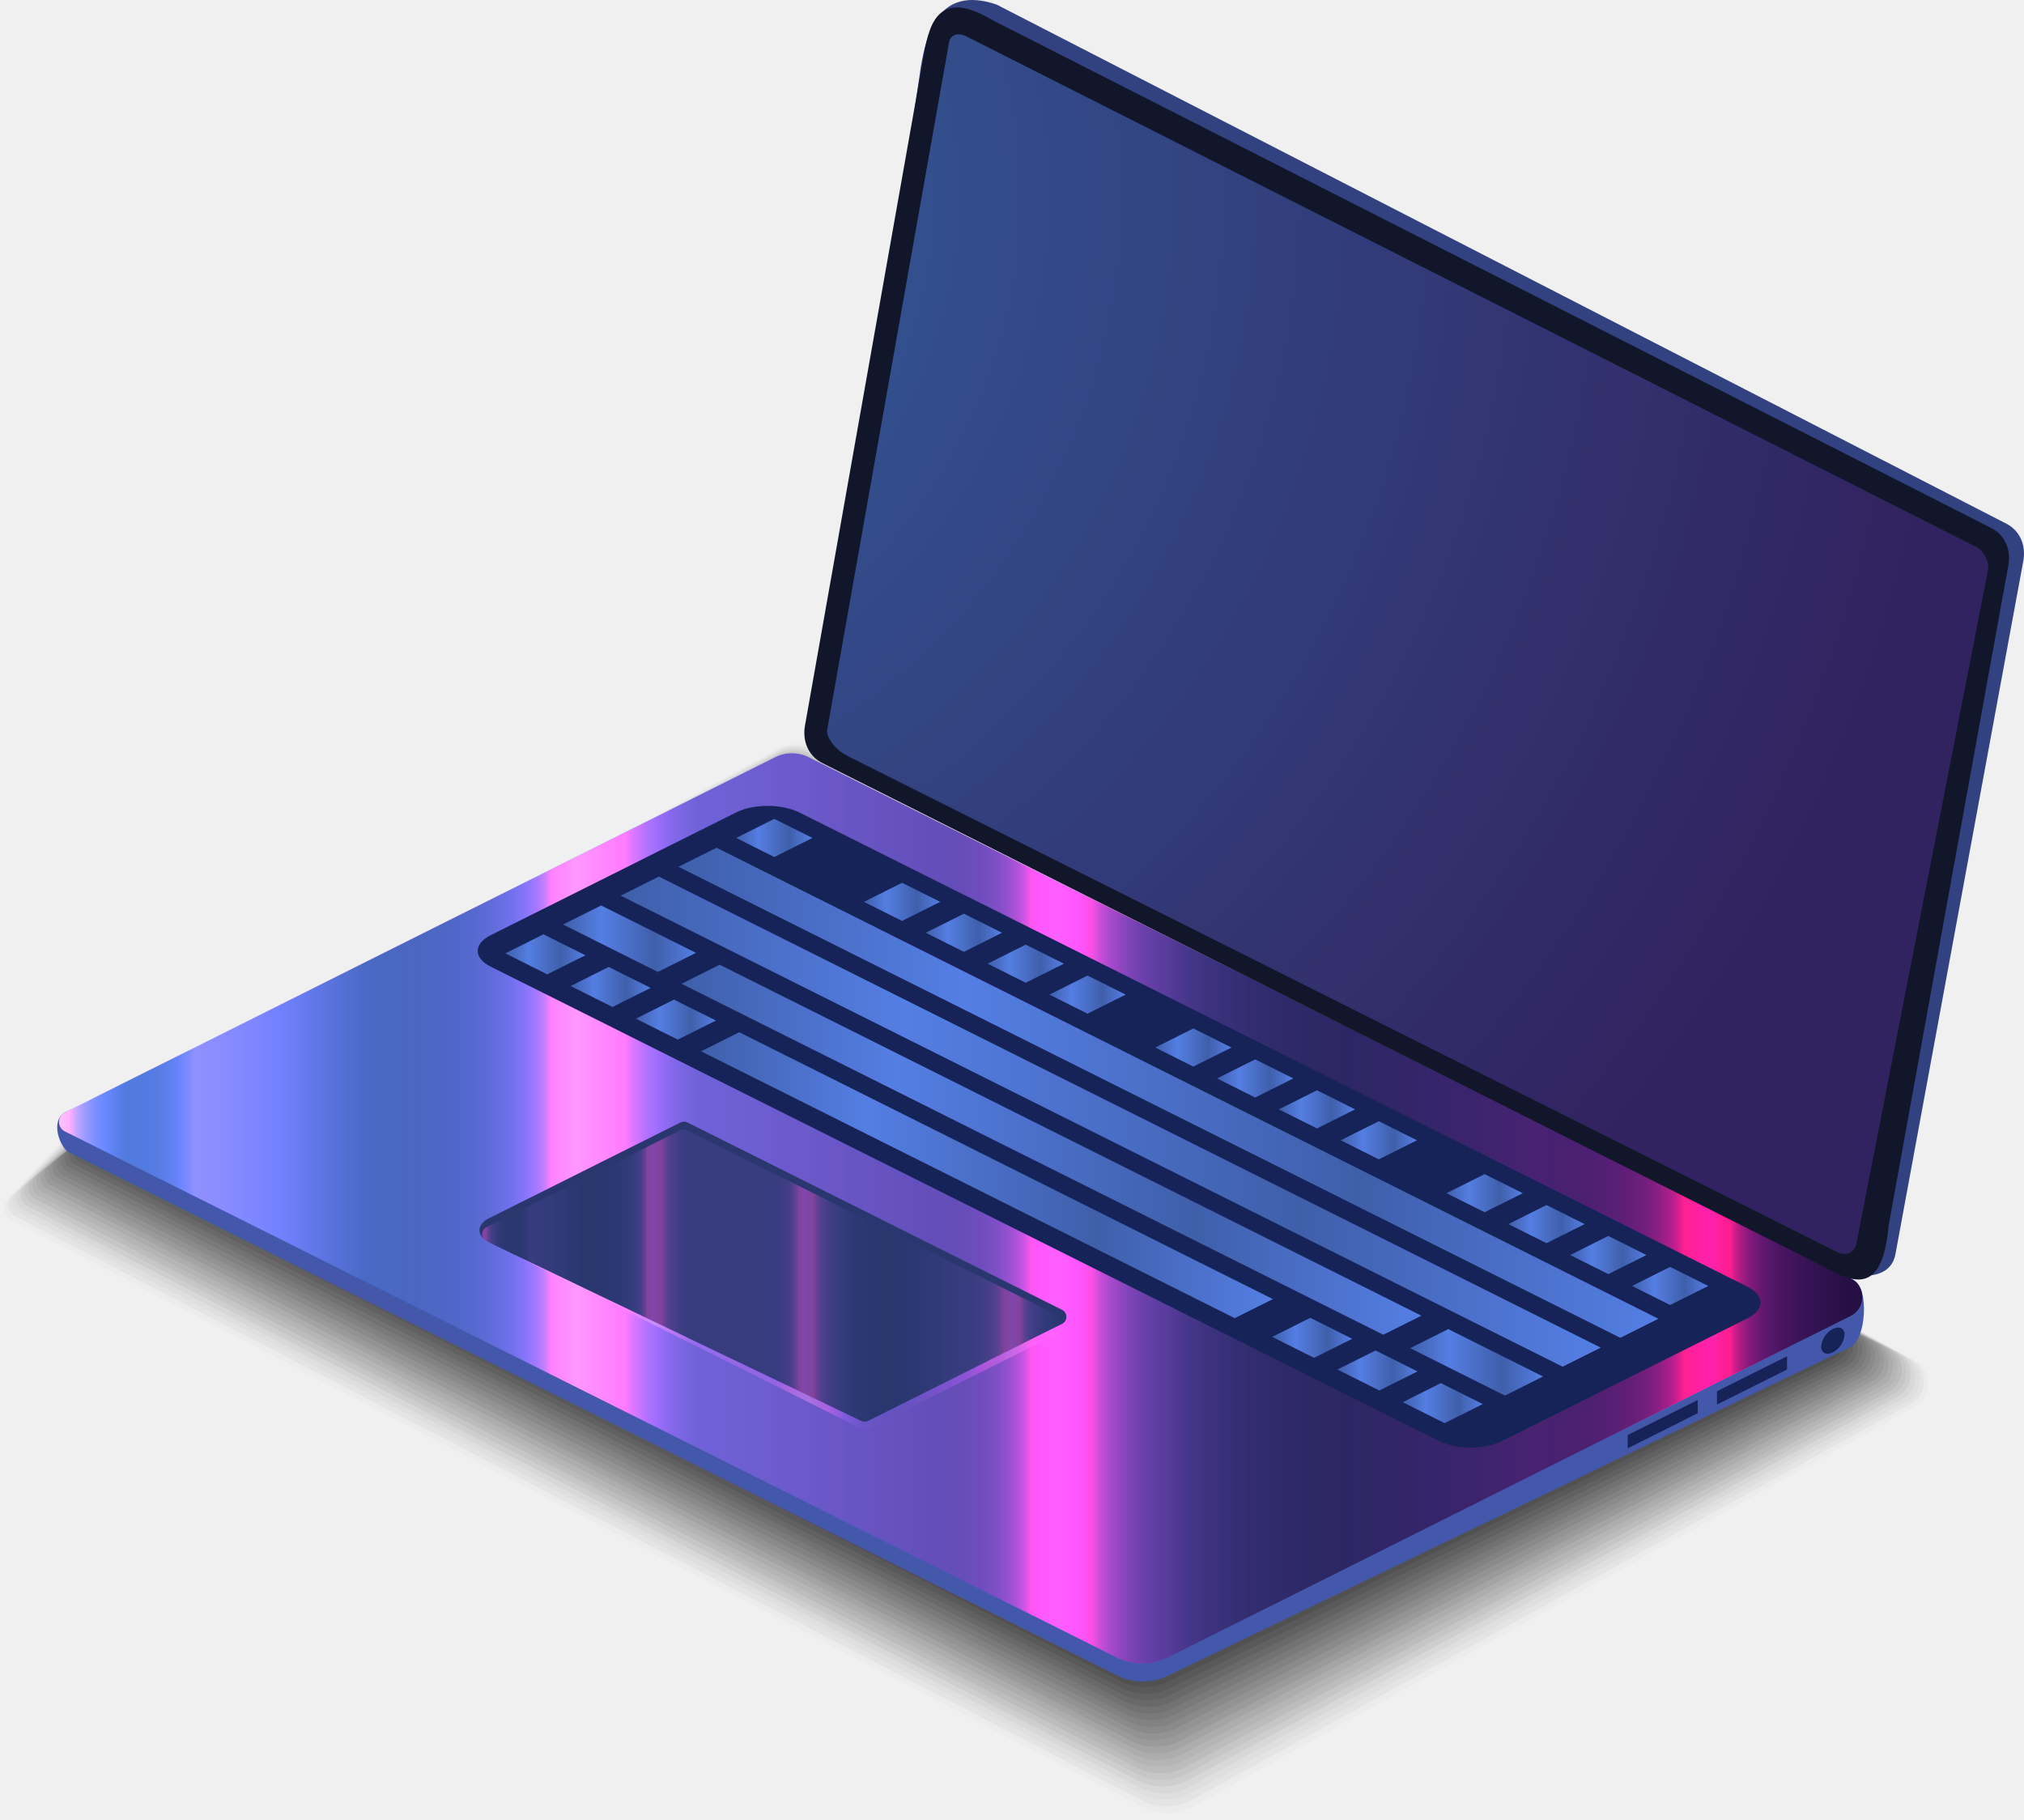
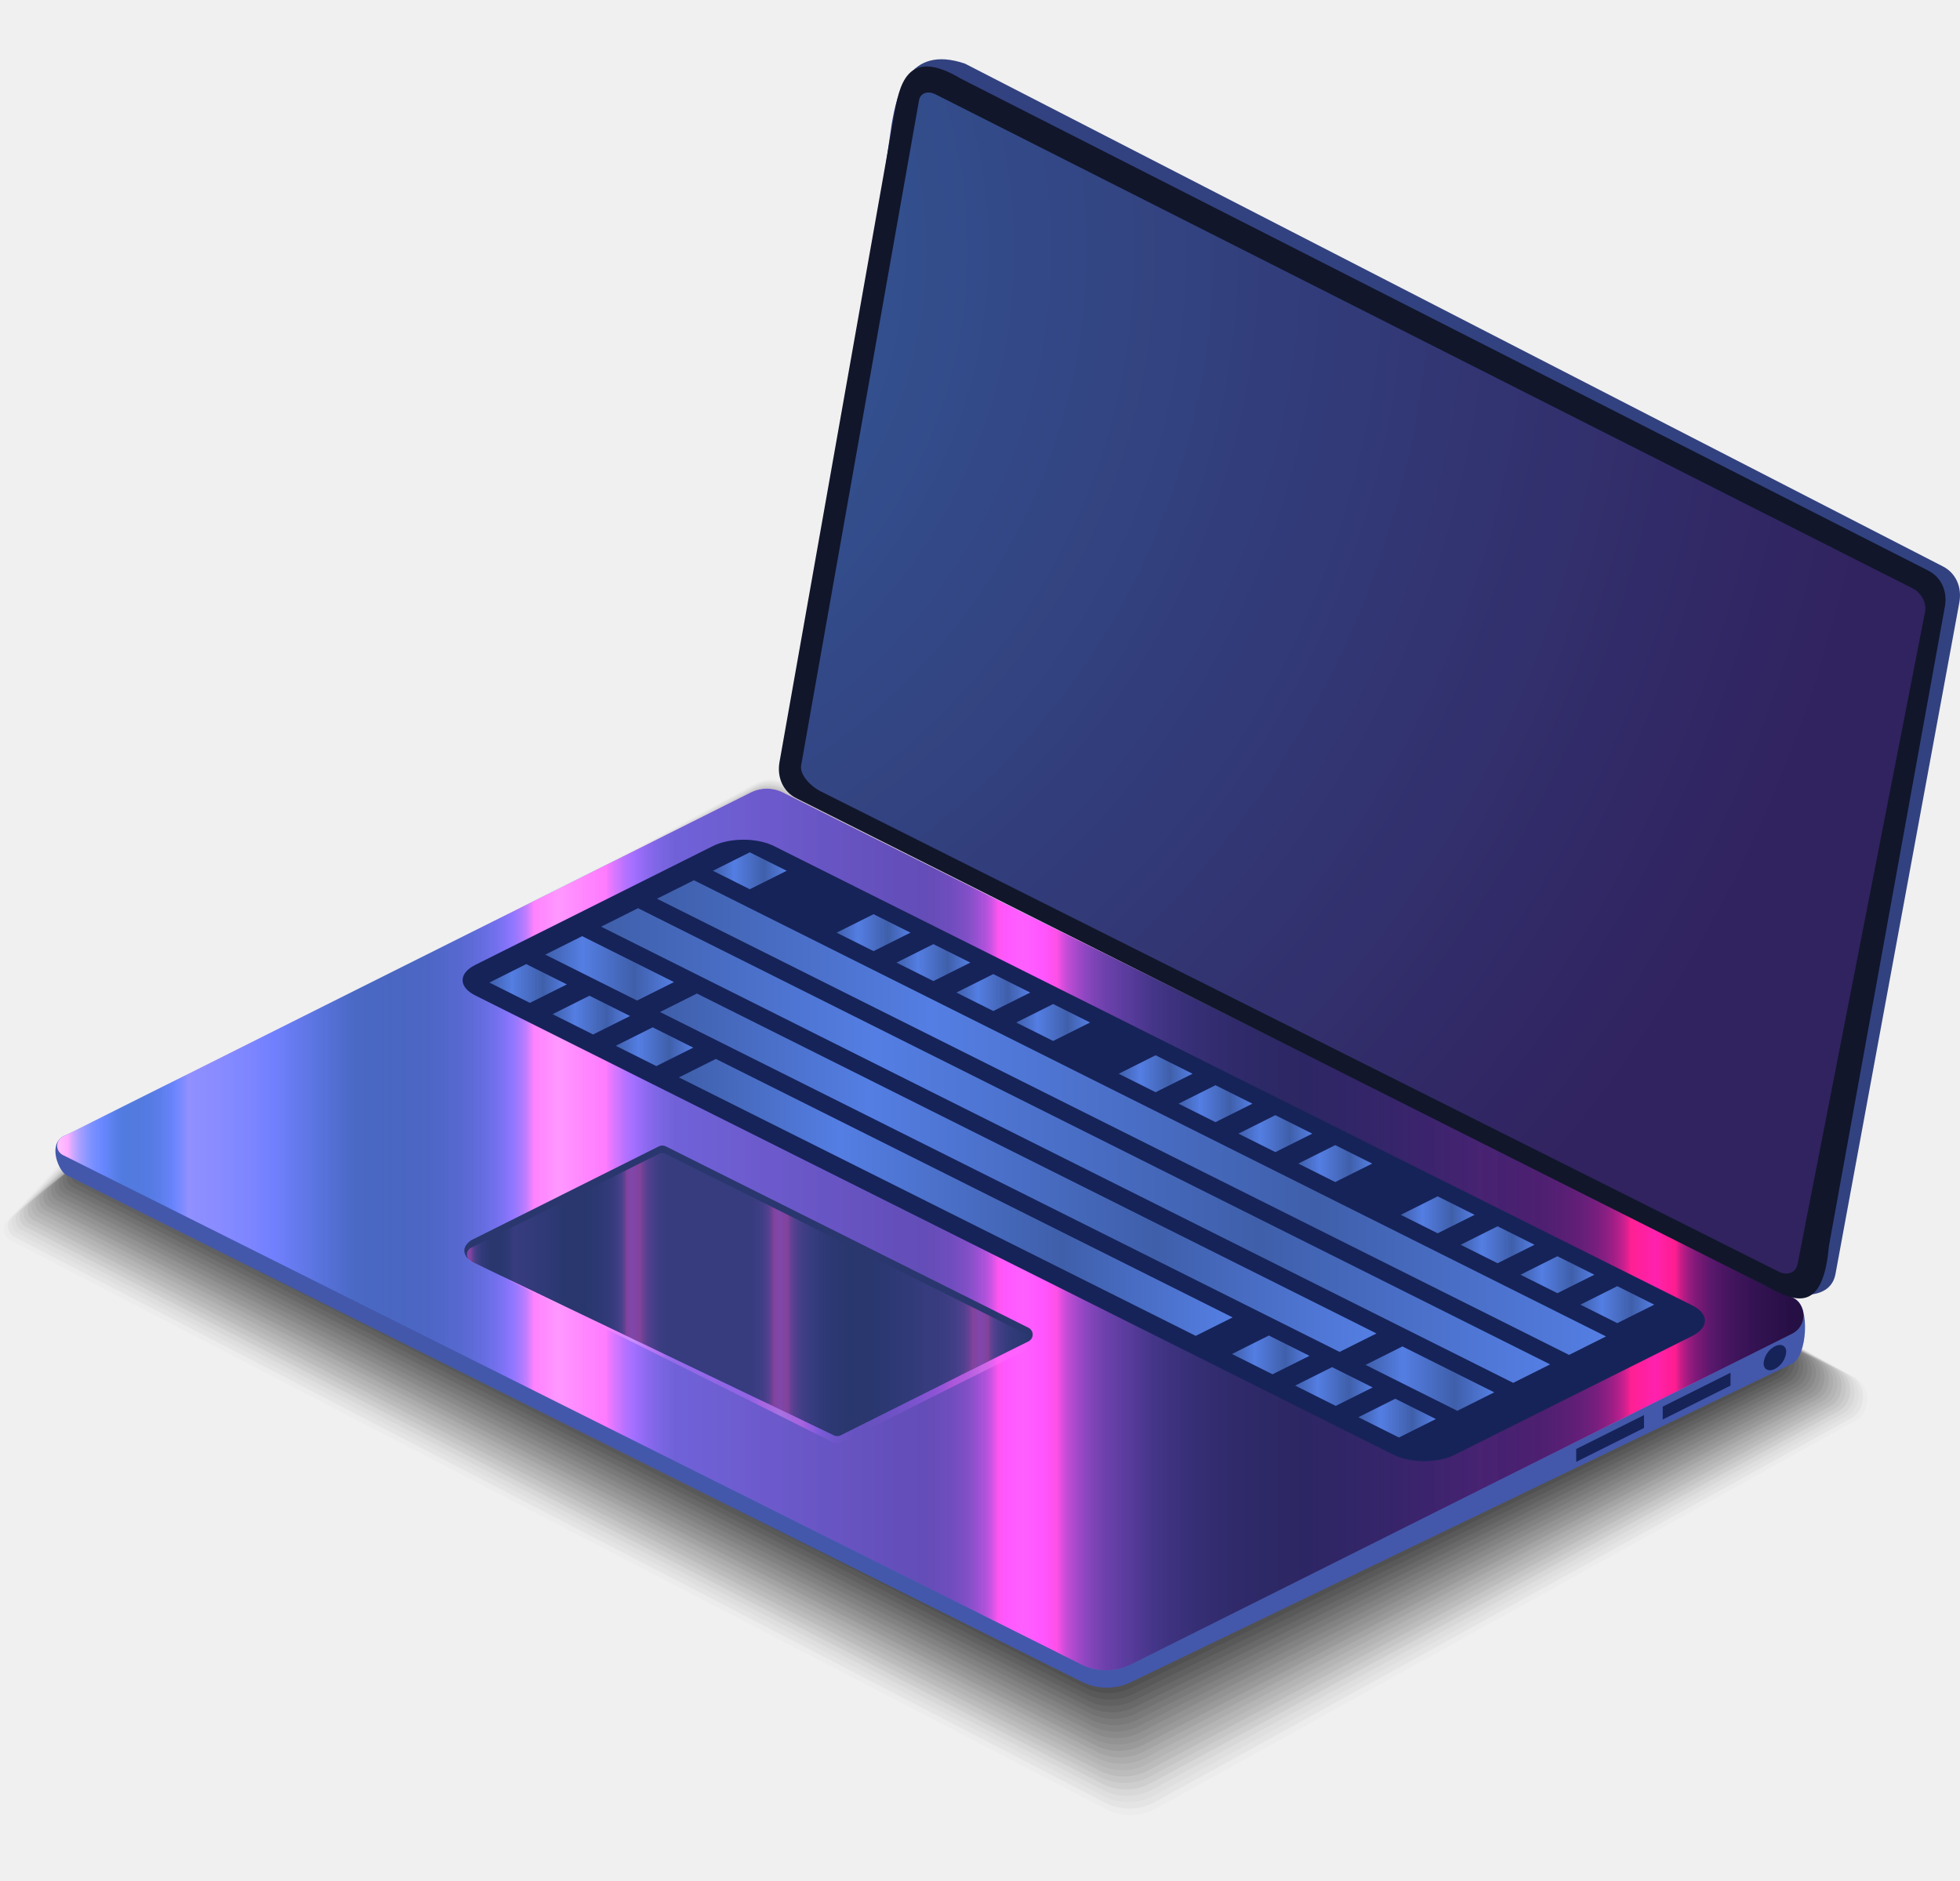
- <svg xmlns="http://www.w3.org/2000/svg" width="760.029" height="683.286" viewBox="0 0 760.029 683.286">
+ <svg xmlns="http://www.w3.org/2000/svg" width="660.029" height="633.286" viewBox="0 0 760.029 683.286">
  <defs>
    <linearGradient id="linear-gradient" y1="0.5" x2="1" y2="0.5" gradientUnits="objectBoundingBox">
      <stop offset="0" stop-color="#5581e8" />
      <stop offset="0.351" stop-color="#3f51a1" />
      <stop offset="0.652" stop-color="#2f2c6c" />
      <stop offset="0.877" stop-color="#25164b" />
      <stop offset="1" stop-color="#220e3f" />
    </linearGradient>
    <linearGradient id="linear-gradient-2" y1="0.5" x2="1" y2="0.5" gradientUnits="objectBoundingBox">
      <stop offset="0" stop-color="#ff6996" />
      <stop offset="0.014" stop-color="#a54461" />
      <stop offset="0.028" stop-color="#4d1f2d" />
      <stop offset="0.039" stop-color="#15080c" />
      <stop offset="0.044" />
      <stop offset="0.053" stop-color="#030101" />
      <stop offset="0.059" stop-color="#0c0507" />
      <stop offset="0.065" stop-color="#1d0b10" />
      <stop offset="0.071" stop-color="#34151e" />
      <stop offset="0.076" stop-color="#51212f" />
      <stop offset="0.081" stop-color="#712e42" />
      <stop offset="0.098" stop-color="#6c2c3f" />
      <stop offset="0.116" stop-color="#602738" />
      <stop offset="0.134" stop-color="#4c1f2c" />
      <stop offset="0.152" stop-color="#2f131b" />
      <stop offset="0.17" stop-color="#0b0406" />
      <stop offset="0.175" />
      <stop offset="0.194" stop-color="#030101" />
      <stop offset="0.21" stop-color="#0c0507" />
      <stop offset="0.223" stop-color="#1d0b11" />
      <stop offset="0.236" stop-color="#34151e" />
      <stop offset="0.248" stop-color="#522130" />
      <stop offset="0.26" stop-color="#763045" />
      <stop offset="0.271" stop-color="#a2425f" />
      <stop offset="0.281" stop-color="#d3567c" />
      <stop offset="0.29" stop-color="#ff6996" />
      <stop offset="0.317" stop-color="#bd4d6f" />
      <stop offset="0.342" stop-color="#86364e" />
      <stop offset="0.355" stop-color="#712e42" />
      <stop offset="0.366" stop-color="#712e42" />
      <stop offset="0.49" stop-color="#712e42" />
      <stop offset="0.5" stop-color="#752f44" />
      <stop offset="0.51" stop-color="#81344b" />
      <stop offset="0.521" stop-color="#953d57" />
      <stop offset="0.531" stop-color="#b24968" />
      <stop offset="0.542" stop-color="#d6587e" />
      <stop offset="0.552" stop-color="#ff6996" />
      <stop offset="0.577" stop-color="#bd4d6f" />
      <stop offset="0.601" stop-color="#86364e" />
      <stop offset="0.613" stop-color="#712e42" />
      <stop offset="0.623" stop-color="#552231" />
      <stop offset="0.637" stop-color="#36161f" />
      <stop offset="0.652" stop-color="#1e0c11" />
      <stop offset="0.668" stop-color="#0d0507" />
      <stop offset="0.685" stop-color="#030101" />
      <stop offset="0.706" />
      <stop offset="0.811" stop-color="#712e42" />
      <stop offset="0.827" stop-color="#752f44" />
      <stop offset="0.844" stop-color="#81344b" />
      <stop offset="0.86" stop-color="#953d57" />
      <stop offset="0.877" stop-color="#b24968" />
      <stop offset="0.894" stop-color="#d6587e" />
      <stop offset="0.909" stop-color="#ff6996" />
      <stop offset="0.938" stop-color="#a54461" />
      <stop offset="0.968" stop-color="#4d1f2d" />
      <stop offset="0.99" stop-color="#15080c" />
      <stop offset="1" />
    </linearGradient>
    <linearGradient id="linear-gradient-3" y1="0.5" x2="1" y2="0.5" gradientUnits="objectBoundingBox">
      <stop offset="0" stop-color="#3f5faa" />
      <stop offset="0.29" stop-color="#547ee3" />
      <stop offset="0.694" stop-color="#3f5faa" />
      <stop offset="0.996" stop-color="#547ee3" />
    </linearGradient>
    <radialGradient id="radial-gradient" cx="-0.257" cy="0.129" r="1.211" gradientTransform="translate(-0.025) scale(1.05 1)" gradientUnits="objectBoundingBox">
      <stop offset="0" stop-color="#25528d" />
      <stop offset="1" stop-color="#220e3f" />
    </radialGradient>
  </defs>
  <g transform="translate(0 278.648)" opacity="0.87" style="mix-blend-mode: multiply;isolation: isolate">
    <path d="M2457.906,1409.3l-426.27-221.491a5.009,5.009,0,0,1,0-8.494l19.289-21.515,270.969-148.7a13.46,13.46,0,0,1,13.263,0L2750.411,1240.8c6.168,3.443,6.168,13.263,0,16.7L2478.34,1409.3A20.731,20.731,0,0,1,2457.906,1409.3Z" transform="translate(-2029.284 -1007.356)" fill="#fff" opacity="0.46" />
    <path d="M2322.939,1010.174a13.43,13.43,0,0,1,13.2,0l413.856,230.318c6.137,3.413,6.137,13.151,0,16.563l-270.936,150.263a20.692,20.692,0,0,1-20.332,0l-424.365-220.311a4.958,4.958,0,0,1,0-8.422l19.358-21.093Z" transform="translate(-2030.499 -1007.838)" fill="#f5f5f5" opacity="0.481" />
    <path d="M2323.983,1011.245a13.407,13.407,0,0,1,13.132,0l412.457,228.944c6.106,3.385,6.106,13.039,0,16.422l-269.8,148.723a20.651,20.651,0,0,1-20.231,0L2037.081,1186.2a4.907,4.907,0,0,1,0-8.351l19.426-20.67Z" transform="translate(-2031.713 -1008.32)" fill="#ebebeb" opacity="0.502" />
    <path d="M2325.027,1012.316a13.385,13.385,0,0,1,13.066,0l411.059,227.569c6.076,3.356,6.076,12.928,0,16.282L2480.488,1403.35a20.613,20.613,0,0,1-20.13,0L2039.8,1185.4a4.856,4.856,0,0,1,0-8.279l19.494-20.248Z" transform="translate(-2032.927 -1008.803)" fill="#e2e2e2" opacity="0.522" />
    <path d="M2326.072,1013.387a13.355,13.355,0,0,1,13,0l409.661,226.195c6.045,3.326,6.045,12.816,0,16.141L2481.2,1401.366a20.577,20.577,0,0,1-20.029,0L2042.526,1184.6a4.8,4.8,0,0,1,0-8.208l19.563-19.825Z" transform="translate(-2034.142 -1009.285)" fill="#d8d8d8" opacity="0.543" />
    <path d="M2327.116,1014.458a13.332,13.332,0,0,1,12.935,0l408.262,224.821c6.015,3.3,6.015,12.7,0,16l-266.393,144.1a20.537,20.537,0,0,1-19.928,0l-416.744-215.587a4.754,4.754,0,0,1,0-8.136l19.631-19.4Z" transform="translate(-2035.356 -1009.767)" fill="#cecece" opacity="0.564" />
    <path d="M2328.159,1015.529a13.313,13.313,0,0,1,12.87,0l406.863,223.446c5.984,3.269,5.984,12.593,0,15.86L2482.635,1397.4a20.5,20.5,0,0,1-19.827,0L2047.97,1182.992a4.7,4.7,0,0,1,0-8.064l19.7-18.981Z" transform="translate(-2036.57 -1010.25)" fill="#c4c4c4" opacity="0.585" />
    <path d="M2329.2,1016.6a13.284,13.284,0,0,1,12.8,0l405.466,222.072c5.954,3.239,5.954,12.481,0,15.719l-264.122,141.022a20.464,20.464,0,0,1-19.725,0l-412.934-213.226a4.652,4.652,0,0,1,0-7.993l19.768-18.559Z" transform="translate(-2037.785 -1010.732)" fill="#bababa" opacity="0.605" />
    <path d="M2330.248,1017.672a13.262,13.262,0,0,1,12.738,0l404.067,220.7c5.923,3.211,5.923,12.37,0,15.579L2484.067,1393.43a20.426,20.426,0,0,1-19.625,0l-411.028-212.045a4.6,4.6,0,0,1,0-7.922l19.837-18.136Z" transform="translate(-2038.999 -1011.214)" fill="#b1b1b1" opacity="0.626" />
    <path d="M2331.292,1018.742a13.24,13.24,0,0,1,12.673,0l402.668,219.324c5.893,3.181,5.893,12.257,0,15.438l-261.85,137.942a20.394,20.394,0,0,1-19.524,0l-409.123-210.864a4.551,4.551,0,0,1,0-7.85l19.905-17.714Z" transform="translate(-2040.214 -1011.696)" fill="#a7a7a7" opacity="0.647" />
    <path d="M2332.336,1019.814a13.215,13.215,0,0,1,12.607,0l401.271,217.949c5.862,3.152,5.862,12.146,0,15.3l-260.714,136.4a20.359,20.359,0,0,1-19.423,0l-407.217-209.683a4.5,4.5,0,0,1,0-7.778l19.973-17.292Z" transform="translate(-2041.428 -1012.179)" fill="#9d9d9d" opacity="0.668" />
    <path d="M2333.38,1020.885a13.2,13.2,0,0,1,12.542,0l399.872,216.575c5.832,3.124,5.832,12.034,0,15.156l-259.579,134.862a20.326,20.326,0,0,1-19.322,0l-405.312-208.5a4.45,4.45,0,0,1,0-7.707l20.041-16.869Z" transform="translate(-2042.642 -1012.661)" fill="#939393" opacity="0.688" />
    <path d="M2334.424,1021.956a13.173,13.173,0,0,1,12.476,0l398.473,215.2c5.8,3.095,5.8,11.923,0,15.016l-258.443,133.322a20.292,20.292,0,0,1-19.221,0L2064.3,1178.172a4.4,4.4,0,0,1,0-7.635l20.109-16.447Z" transform="translate(-2043.857 -1013.143)" fill="#898989" opacity="0.709" />
    <path d="M2335.469,1023.027a13.15,13.15,0,0,1,12.41,0l397.075,213.826a8.554,8.554,0,0,1,0,14.875L2487.647,1383.51a20.257,20.257,0,0,1-19.12,0l-401.5-206.14a4.349,4.349,0,0,1,0-7.564l20.178-16.026Z" transform="translate(-2045.071 -1013.626)" fill="gray" opacity="0.73" />
    <path d="M2336.513,1024.1a13.131,13.131,0,0,1,12.344,0l395.677,212.451a8.457,8.457,0,0,1,0,14.735l-256.171,130.241a20.224,20.224,0,0,1-19.019,0l-399.6-204.96a4.3,4.3,0,0,1,0-7.493l20.246-15.6Z" transform="translate(-2046.286 -1014.108)" fill="#767676" opacity="0.751" />
    <path d="M2337.557,1025.169a13.111,13.111,0,0,1,12.28,0l394.279,211.077a8.358,8.358,0,0,1,0,14.594l-255.036,128.7a20.191,20.191,0,0,1-18.918,0l-397.692-203.779a4.25,4.25,0,0,1,0-7.421l20.315-15.181Z" transform="translate(-2047.5 -1014.59)" fill="#6c6c6c" opacity="0.772" />
    <path d="M2338.6,1026.241a13.089,13.089,0,0,1,12.214,0l392.88,209.7a8.26,8.26,0,0,1,0,14.454l-253.9,127.161a20.162,20.162,0,0,1-18.817,0l-395.787-202.6a4.2,4.2,0,0,1,0-7.349l20.384-14.758Z" transform="translate(-2048.714 -1015.073)" fill="#626262" opacity="0.792" />
    <path d="M2339.645,1027.311a13.069,13.069,0,0,1,12.148,0l391.482,208.328a8.162,8.162,0,0,1,0,14.313l-252.764,125.621a20.131,20.131,0,0,1-18.716,0l-393.881-201.417a4.151,4.151,0,0,1,0-7.278l20.452-14.336Z" transform="translate(-2049.929 -1015.555)" fill="#585858" opacity="0.813" />
    <path d="M2340.689,1028.382a13.053,13.053,0,0,1,12.083,0l390.083,206.954a8.065,8.065,0,0,1,0,14.172l-251.629,124.08a20.1,20.1,0,0,1-18.615,0l-391.976-200.236a4.1,4.1,0,0,1,0-7.206l20.52-13.914Z" transform="translate(-2051.143 -1016.038)" fill="#4e4e4e" opacity="0.834" />
    <path d="M2341.733,1029.454a13.033,13.033,0,0,1,12.017,0l388.685,205.58a7.967,7.967,0,0,1,0,14.031l-250.492,122.541a20.075,20.075,0,0,1-18.514,0L2083.359,1172.55a4.051,4.051,0,0,1,0-7.135l20.589-13.492Z" transform="translate(-2052.358 -1016.52)" fill="#454545" opacity="0.855" />
    <path d="M2342.778,1030.525a13.014,13.014,0,0,1,11.951,0l387.287,204.205a7.871,7.871,0,0,1,0,13.891l-249.357,121a20.045,20.045,0,0,1-18.413,0l-388.166-197.875a4,4,0,0,1,0-7.064l20.657-13.069Z" transform="translate(-2053.572 -1017.002)" fill="#3b3b3b" opacity="0.875" />
    <path d="M2343.822,1031.6a13,13,0,0,1,11.886,0L2741.6,1234.427a7.774,7.774,0,0,1,0,13.75l-248.221,119.461a20.02,20.02,0,0,1-18.312,0L2088.8,1170.943a3.953,3.953,0,0,1,0-6.992l20.725-12.647Z" transform="translate(-2054.787 -1017.485)" fill="#313131" opacity="0.896" />
    <path d="M2344.866,1032.667a12.976,12.976,0,0,1,11.82,0l384.491,201.456a7.678,7.678,0,0,1,0,13.61l-247.086,117.92a19.991,19.991,0,0,1-18.21,0L2091.525,1170.14a3.9,3.9,0,0,1,0-6.92l20.794-12.225Z" transform="translate(-2056.001 -1017.967)" fill="#272727" opacity="0.917" />
    <path d="M2345.91,1033.738a12.962,12.962,0,0,1,11.754,0l383.092,200.082a7.581,7.581,0,0,1,0,13.469l-245.95,116.38a19.965,19.965,0,0,1-18.109,0l-382.449-194.332a3.855,3.855,0,0,1,0-6.849l20.862-11.8Z" transform="translate(-2057.216 -1018.449)" fill="#1d1d1d" opacity="0.938" />
    <path d="M2346.954,1034.809a12.949,12.949,0,0,1,11.689,0l381.694,198.708a7.486,7.486,0,0,1,0,13.329l-244.814,114.84a19.942,19.942,0,0,1-18.008,0L2096.97,1168.534a3.806,3.806,0,0,1,0-6.777l20.93-11.38Z" transform="translate(-2058.43 -1018.932)" fill="#141414" opacity="0.958" />
    <path d="M2348,1035.88a12.929,12.929,0,0,1,11.623,0l380.3,197.333a7.39,7.39,0,0,1,0,13.188l-243.678,113.3a19.919,19.919,0,0,1-17.907,0L2099.692,1167.73a3.757,3.757,0,0,1,0-6.705l21-10.959Z" transform="translate(-2059.644 -1019.414)" fill="#0a0a0a" opacity="0.979" />
    <path d="M2479.148,1357.717l-376.734-190.79a3.709,3.709,0,0,1,0-6.635l246.629-123.342a12.917,12.917,0,0,1,11.558,0l378.9,195.959a7.294,7.294,0,0,1,0,13.046l-242.542,111.76A19.9,19.9,0,0,1,2479.148,1357.717Z" transform="translate(-2060.859 -1019.896)" />
  </g>
  <g transform="translate(21.483 0)">
    <g transform="translate(0 282.819)">
      <path d="M2465.954,1370.468l-393.721-196.475c-2.957-1.478-7.219-11.519-1.4-14.966l266.732-121.768a13.971,13.971,0,0,1,12.5,0l392.506,184.793c5.813,2.907,4.67,22.135-1.142,25.042l-256.216,123.374A21.521,21.521,0,0,1,2465.954,1370.468Z" transform="translate(-2067.937 -1024.155)" fill="#4358ab" />
      <path d="M2466.293,1354.408l-394.919-197.5a4.011,4.011,0,0,1,0-7.175l266.732-133.4a13.971,13.971,0,0,1,12.5,0l391.364,195.724a7.889,7.889,0,0,1,0,14.111L2485.55,1354.408A21.516,21.516,0,0,1,2466.293,1354.408Z" transform="translate(-2068.479 -1014.861)" fill="url(#linear-gradient)" />
      <path d="M2466.293,1354.408l-394.919-197.5a4.011,4.011,0,0,1,0-7.175l266.732-133.4a13.971,13.971,0,0,1,12.5,0l391.364,195.724a7.889,7.889,0,0,1,0,14.111L2485.55,1354.408A21.516,21.516,0,0,1,2466.293,1354.408Z" transform="translate(-2068.479 -1014.861)" fill="url(#linear-gradient-2)" style="mix-blend-mode: color-dodge;isolation: isolate" />
      <path d="M2828.887,1231.039l-356.141-178.124c-6.529-3.265-17.114-3.265-23.643,0l-92.178,46.1c-6.527,3.265-6.527,8.56,0,11.824l356.141,178.125c6.529,3.265,17.114,3.265,23.644,0l92.177-46.1C2835.416,1239.6,2835.416,1234.3,2828.887,1231.039Z" transform="translate(-2194.135 -1030.677)" fill="#162359" />
      <g transform="translate(158.561 24.672)">
        <g transform="translate(9.708)">
          <path d="M2627.3,1116.748l-14.317-7.16,14.317-7.161,14.317,7.161Z" transform="translate(-2478.32 -1078.431)" fill="url(#linear-gradient-3)" />
          <path d="M2540.967,1073.573l-14.316-7.16,14.316-7.16,14.318,7.16Z" transform="translate(-2439.971 -1059.252)" fill="url(#linear-gradient-3)" />
          <path d="M2445.284,1142.711l-35.6-17.8,14.316-7.161,35.6,17.8Z" transform="translate(-2388.013 -1085.236)" fill="url(#linear-gradient-3)" />
          <path d="M2386.429,1152.276l-15.736-7.871,14.318-7.16,15.738,7.87Z" transform="translate(-2370.693 -1093.898)" fill="url(#linear-gradient-3)" />
          <path d="M2430.524,1174.328l-15.736-7.868,14.318-7.16,15.736,7.868Z" transform="translate(-2390.281 -1103.694)" fill="url(#linear-gradient-3)" />
          <path d="M2474.62,1196.38l-15.736-7.871,14.316-7.159,15.737,7.87Z" transform="translate(-2409.868 -1113.489)" fill="url(#linear-gradient-3)" />
          <path d="M2904.539,1411.386l-15.737-7.87,14.317-7.161,15.739,7.871Z" transform="translate(-2600.843 -1208.997)" fill="url(#linear-gradient-3)" />
          <path d="M2948.635,1433.439l-15.737-7.87,14.317-7.159,15.736,7.867Z" transform="translate(-2620.431 -1218.795)" fill="url(#linear-gradient-3)" />
          <path d="M2992.729,1455.49l-15.738-7.87,14.317-7.161,15.739,7.869Z" transform="translate(-2640.017 -1228.589)" fill="url(#linear-gradient-3)" />
          <path d="M2703.355,1310.773l-200.38-100.21,14.318-7.161,200.379,100.211Z" transform="translate(-2429.454 -1123.285)" fill="url(#linear-gradient-3)" />
          <path d="M3017.582,1428.925l-35.6-17.806,14.317-7.159,35.6,17.8Z" transform="translate(-2642.234 -1212.375)" fill="url(#linear-gradient-3)" />
          <path d="M2753.267,1296.735l-263.518-131.786,14.318-7.161,263.515,131.789Z" transform="translate(-2423.579 -1103.023)" fill="url(#linear-gradient-3)" />
          <path d="M2669.073,1137.638l-14.319-7.16,14.319-7.161,14.317,7.161Z" transform="translate(-2496.876 -1087.711)" fill="url(#linear-gradient-3)" />
          <path d="M2710.847,1158.529l-14.317-7.16,14.317-7.161,14.317,7.161Z" transform="translate(-2515.434 -1096.991)" fill="url(#linear-gradient-3)" />
          <path d="M2752.62,1179.422l-14.316-7.16,14.316-7.159,14.317,7.159Z" transform="translate(-2533.99 -1106.272)" fill="url(#linear-gradient-3)" />
          <path d="M2824.1,1215.17l-14.319-7.162,14.319-7.159,14.318,7.159Z" transform="translate(-2565.74 -1122.151)" fill="url(#linear-gradient-3)" />
          <path d="M2865.873,1236.062l-14.317-7.161,14.317-7.161,14.318,7.161Z" transform="translate(-2584.298 -1131.432)" fill="url(#linear-gradient-3)" />
          <path d="M2907.647,1256.953l-14.317-7.161,14.317-7.161,14.318,7.161Z" transform="translate(-2602.854 -1140.711)" fill="url(#linear-gradient-3)" />
          <path d="M2949.422,1277.844l-14.319-7.16,14.319-7.16,14.316,7.16Z" transform="translate(-2621.41 -1149.992)" fill="url(#linear-gradient-3)" />
          <path d="M3020.9,1313.59l-14.317-7.16,14.317-7.16,14.317,7.16Z" transform="translate(-2653.163 -1165.871)" fill="url(#linear-gradient-3)" />
          <path d="M3062.672,1334.48l-14.317-7.16,14.317-7.16,14.32,7.16Z" transform="translate(-2671.718 -1175.151)" fill="url(#linear-gradient-3)" />
          <path d="M3104.447,1355.374l-14.317-7.162,14.317-7.161,14.318,7.161Z" transform="translate(-2690.275 -1184.431)" fill="url(#linear-gradient-3)" />
          <path d="M3146.221,1376.264,3131.9,1369.1l14.318-7.16,14.317,7.16Z" transform="translate(-2708.832 -1193.711)" fill="url(#linear-gradient-3)" />
          <path d="M2841.337,1262.786l-353.677-176.876,14.317-7.161,353.677,176.877Z" transform="translate(-2422.651 -1067.913)" fill="url(#linear-gradient-3)" />
          <path d="M2802.348,1282.285l-353.679-176.876,14.318-7.162,353.678,176.877Z" transform="translate(-2405.331 -1076.574)" fill="url(#linear-gradient-3)" />
        </g>
        <g transform="translate(0 113.692)">
          <path d="M2496.526,1376.176l-140.142-67.19c-2.17-1.084-5.585-4.856-.533-8.43l72.847-36.432a2.944,2.944,0,0,1,2.635,0l140.675,70.352a2.946,2.946,0,0,1,0,5.268l-72.848,36.432A2.945,2.945,0,0,1,2496.526,1376.176Z" transform="translate(-2353.227 -1263.812)" fill="#29376e" />
          <path d="M2497.324,1381.387l-140.676-70.353a2.946,2.946,0,0,1,0-5.268l72.847-36.43a2.943,2.943,0,0,1,2.635,0l140.675,70.352a2.946,2.946,0,0,1,0,5.269l-72.847,36.431A2.945,2.945,0,0,1,2497.324,1381.387Z" transform="translate(-2354.024 -1266.127)" opacity="0.41" fill="url(#linear-gradient-2)" style="mix-blend-mode: color-dodge;isolation: isolate" />
        </g>
      </g>
      <path d="M3215.633,1427.294l-26.3,13.153v-4.989l26.3-13.152Z" transform="translate(-2566.073 -1195.853)" fill="#162359" />
      <path d="M3155.286,1456.851l-26.3,13.153v-4.988l26.3-13.153Z" transform="translate(-2539.266 -1208.983)" fill="#162359" />
      <path d="M3268.51,1405.637a8.266,8.266,0,0,1-4.394,6.592c-2.426,1.214-4.395.231-4.395-2.2a8.271,8.271,0,0,1,4.395-6.592C3266.543,1402.226,3268.51,1403.21,3268.51,1405.637Z" transform="translate(-2597.341 -1187.241)" fill="#162359" />
    </g>
    <g transform="translate(280.546)">
      <path d="M2960.25,980.846l-366.737-190.2c-5.039-2.535-7.575-7.931-6.552-13.94l35.7-245.442c2.018-11.849,6.267-31.085,28.439-23.569l379.18,194.932c4.979,2.533,7.464,7.914,6.421,13.9l-48.016,260.314C2986.651,988.528,2970.012,985.756,2960.25,980.846Z" transform="translate(-2578.94 -506)" fill="#324280" />
      <path d="M3024.856,720.417l-44.984,248.038c-1.572,18.161-7.354,21.336-13.846,19.963-3.941-.833-8.15-3.347-11.835-5.2l-374.7-188.45c-5.041-2.533-7.578-7.932-6.559-13.937l44.355-250.263c2.018-11.85,4.739-27.511,25.963-14.829L3018.434,706.52a12.363,12.363,0,0,1,2.2,1.432C3024.12,710.8,3025.732,715.395,3024.856,720.417Z" transform="translate(-2572.708 -508.234)" fill="#11162b" />
      <path d="M2967.7,986.621,2595.48,800.027c-3.517-1.791-7.894-6.248-7.3-9.9l45.716-257.86c.465-2.853,3.352-3.89,6.45-2.325l378.965,191.584c3.225,1.662,5.343,5.616,4.737,8.836l-49.467,253.107C2974,986.589,2970.915,988,2967.7,986.621Z" transform="translate(-2579.557 -516.312)" fill="url(#radial-gradient)" style="mix-blend-mode: screen;isolation: isolate" />
    </g>
  </g>
</svg>
